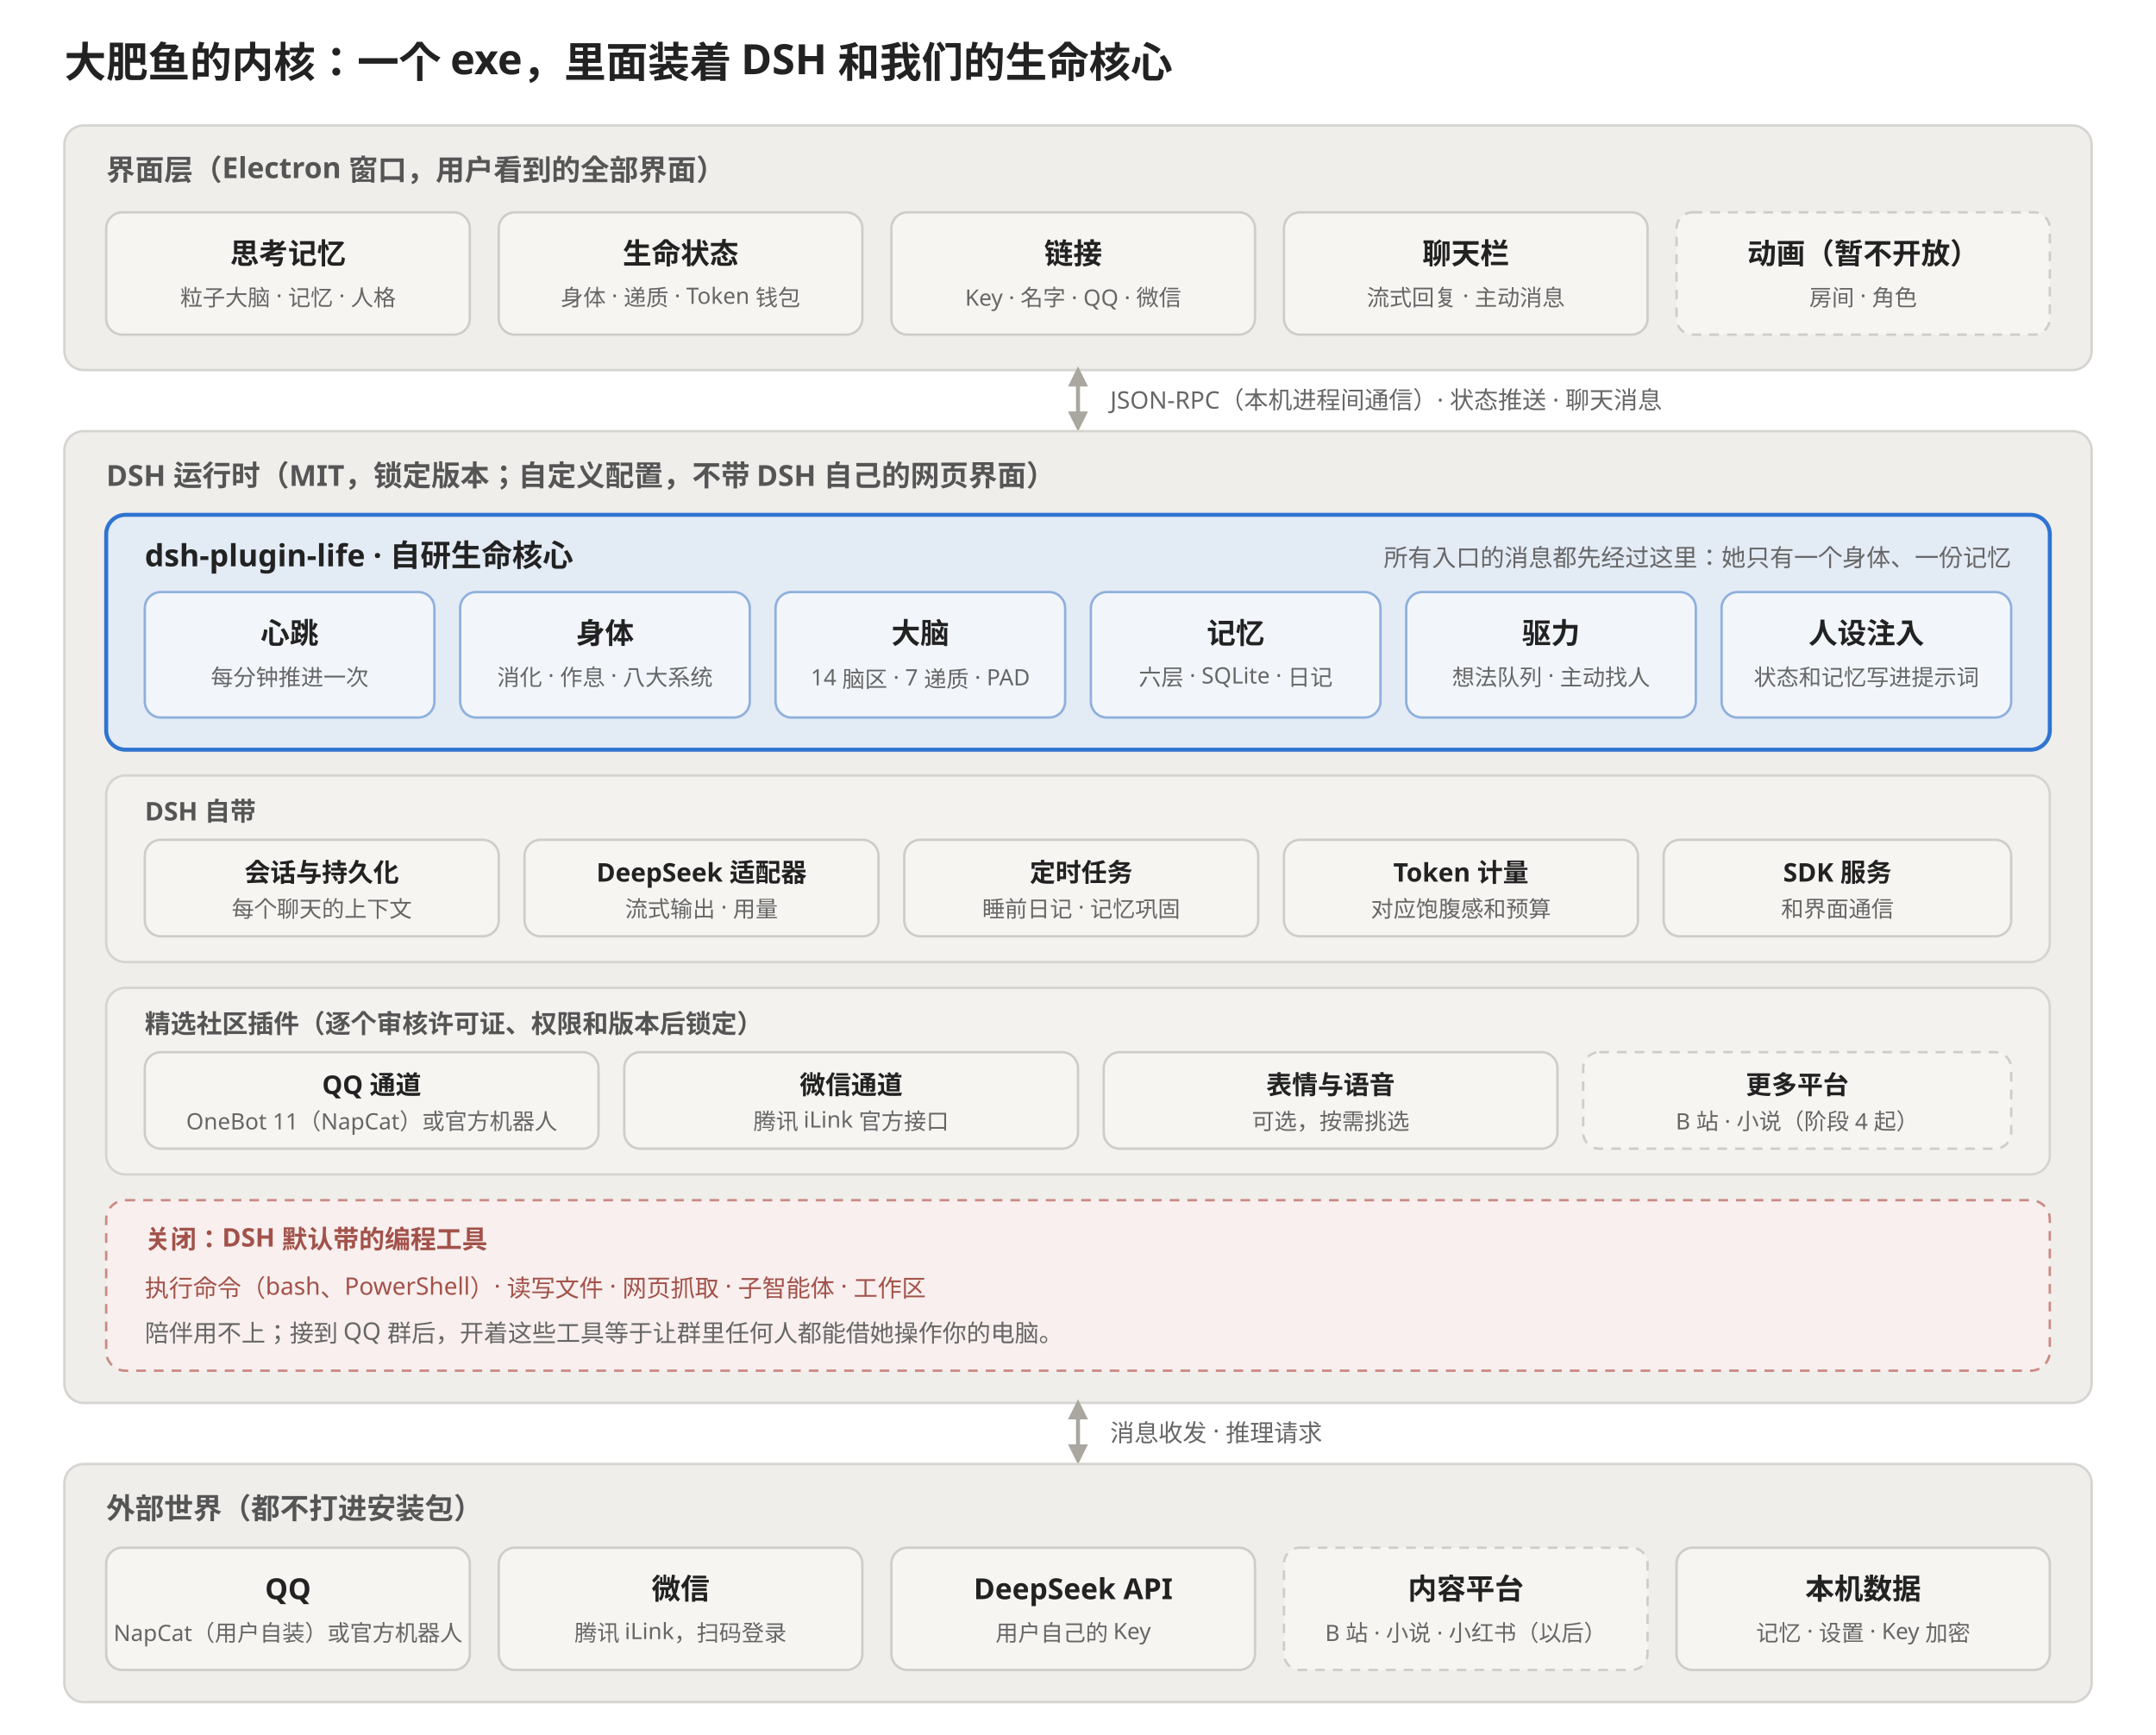
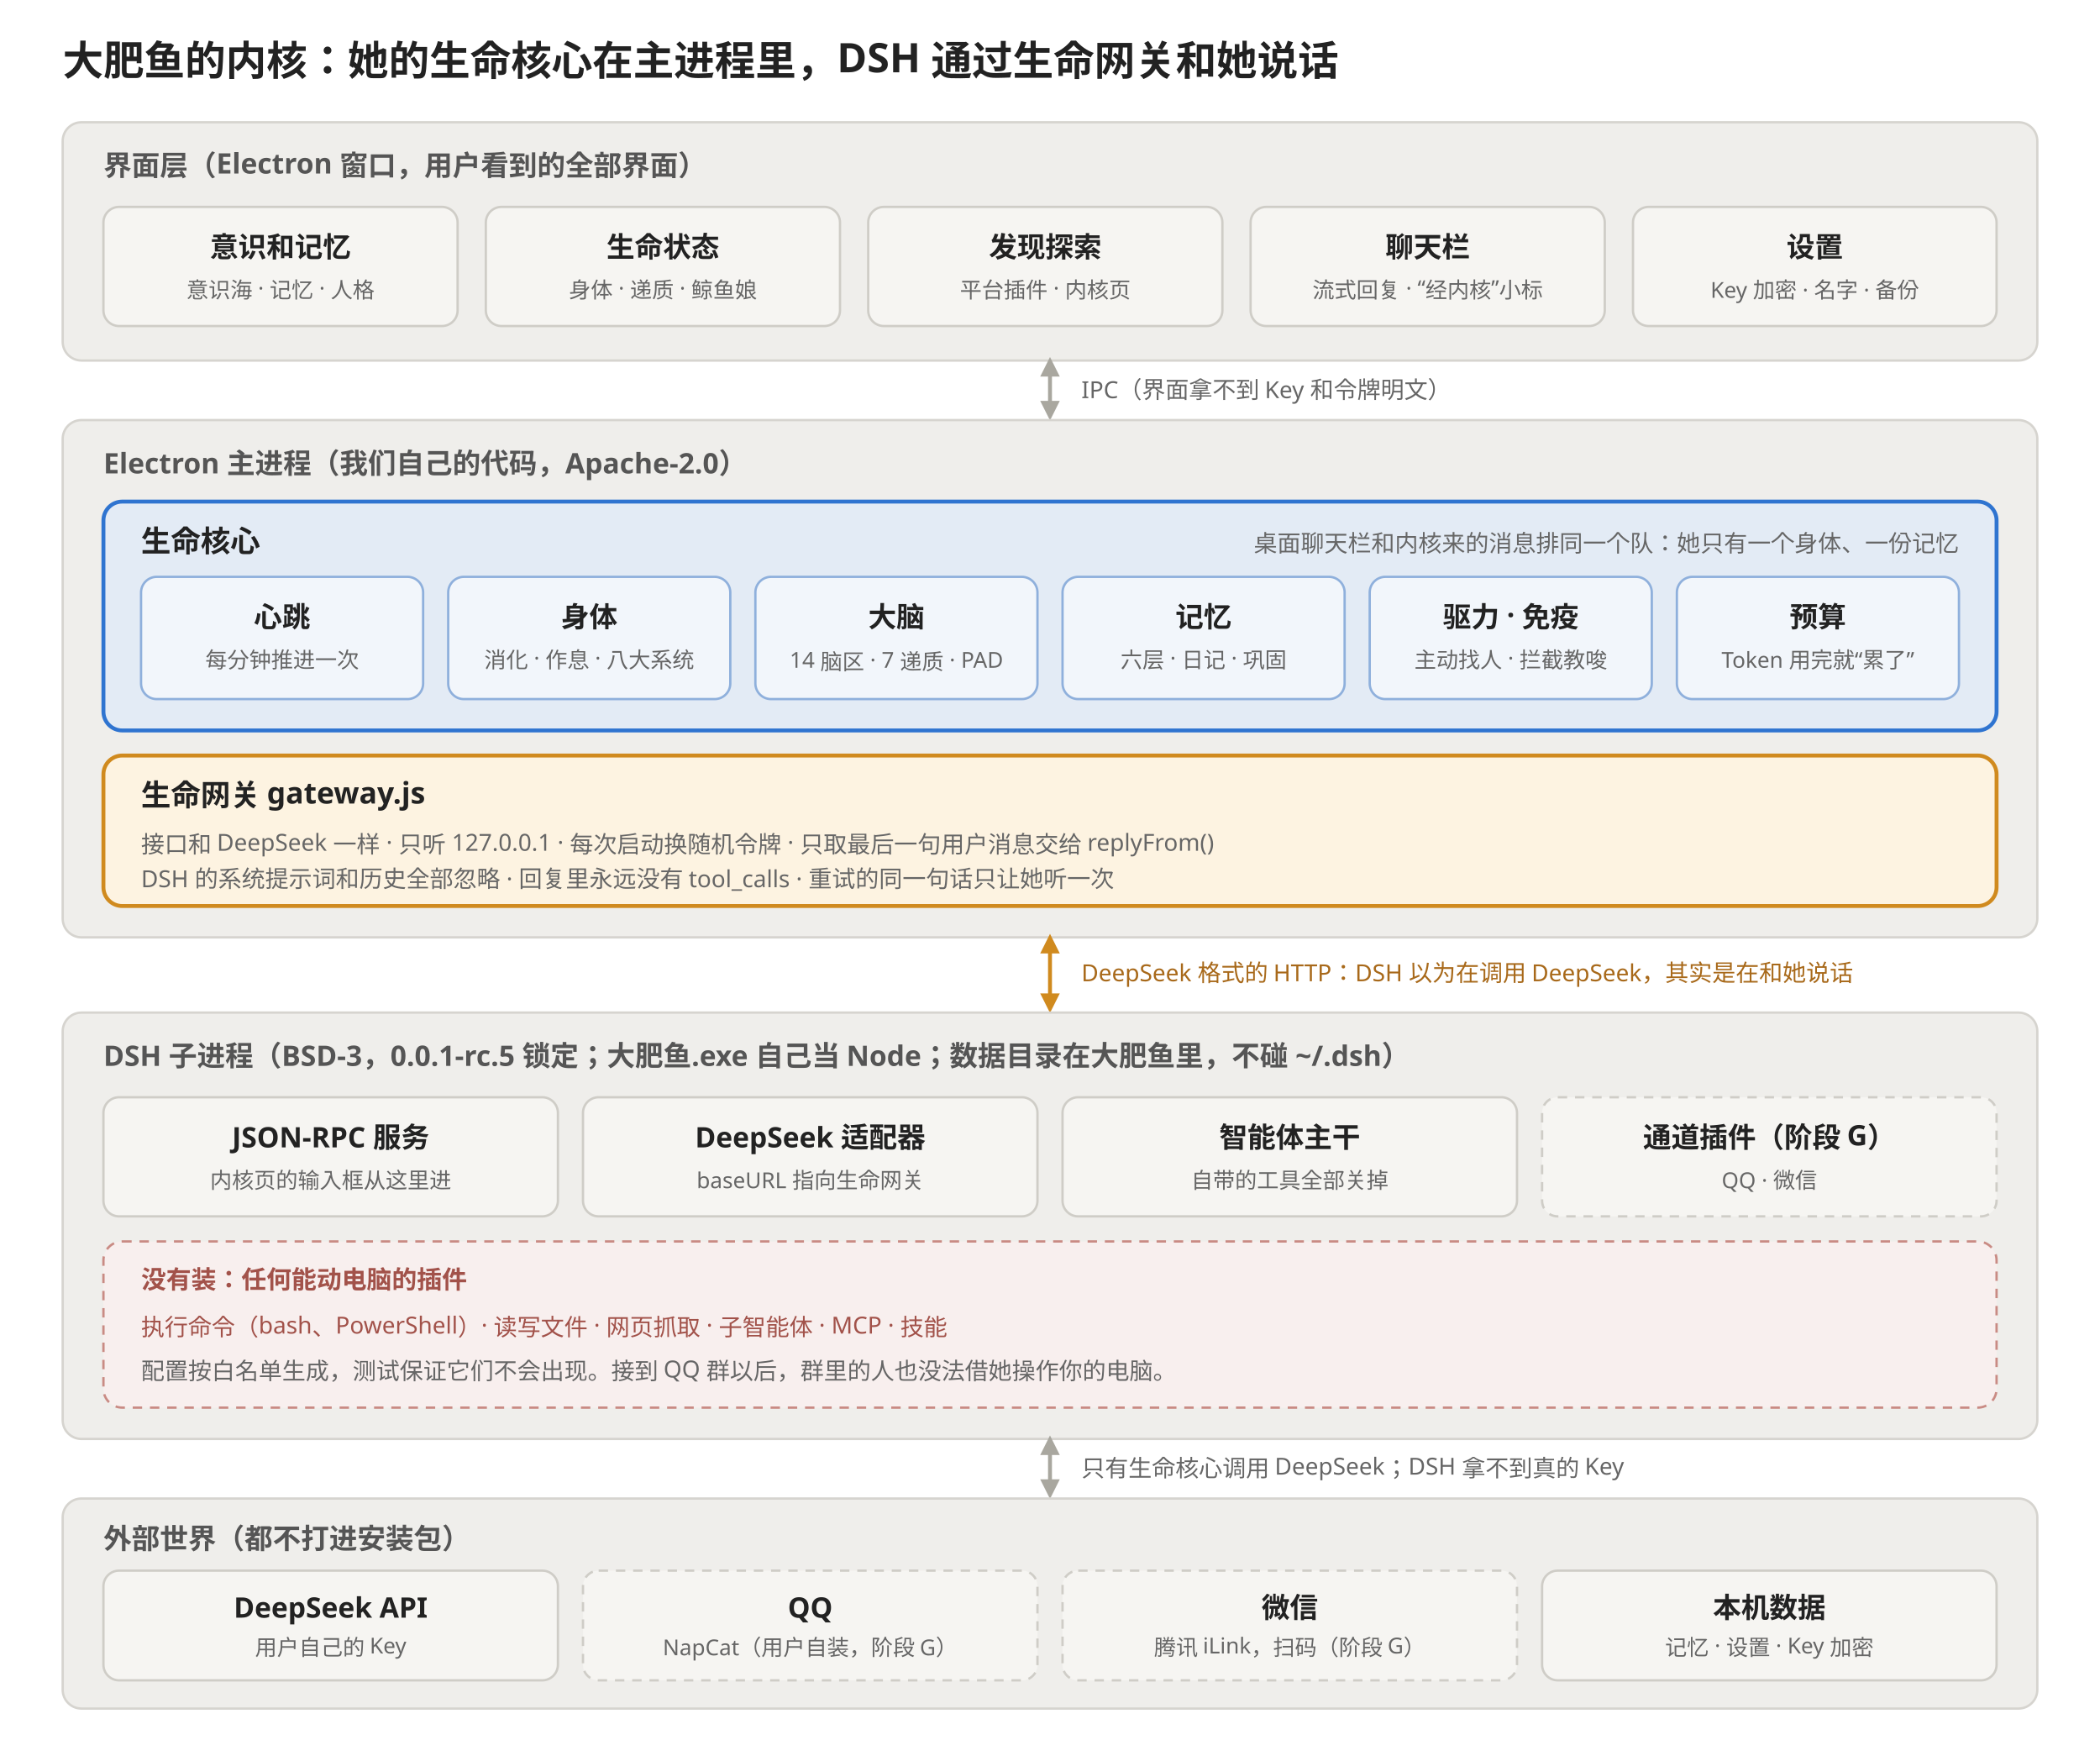
- <svg xmlns="http://www.w3.org/2000/svg" width="1340" height="1078" viewBox="0 0 1340 1078">
+ <svg xmlns="http://www.w3.org/2000/svg" width="1340" height="1110" viewBox="0 0 1340 1110">
  <style>
    text { font-family: 'Microsoft YaHei UI', 'PingFang SC', 'Noto Sans SC', sans-serif; fill: #222; }
    .title { font-size: 26px; font-weight: 700; }
    .layer { font-size: 18px; font-weight: 600; fill: #555; }
    .h { font-size: 18px; font-weight: 700; text-anchor: middle; }
    .s { font-size: 14px; fill: #666; text-anchor: middle; }
    .note { font-size: 15px; fill: #666; }
    .outer { fill: #efeeeb; stroke: #d6d4cf; stroke-width: 1.5; }
    .card { fill: #f6f5f2; stroke: #cfcdc7; stroke-width: 1.5; }
    .inner { fill: #f3f2ef; stroke: #d6d4cf; stroke-width: 1.5; }
    .hl { fill: #e3ebf5; stroke: #2f74d0; stroke-width: 2.5; }
    .hlcard { fill: #f2f6fb; stroke: #8fb0dc; stroke-width: 1.5; }
+     .gw { fill: #fdf3e1; stroke: #d08a1e; stroke-width: 2.5; }
    .off { fill: #f8efee; stroke: #c98b84; stroke-width: 1.5; stroke-dasharray: 6 5; }
    .offt { font-size: 15px; fill: #a2524a; }
    .dash { stroke-dasharray: 6 5; }
    .arrow { stroke: #a9a79f; stroke-width: 2.5; fill: none; }
+     .garrow { stroke: #d08a1e; stroke-width: 2.5; fill: none; }
  </style>
  <defs>
    <marker id="a" viewBox="0 0 10 10" refX="5" refY="5" markerWidth="5" markerHeight="5" orient="auto-start-reverse">
      <path d="M0 0 L10 5 L0 10 z" fill="#a9a79f" />
    </marker>
+     <marker id="g" viewBox="0 0 10 10" refX="5" refY="5" markerWidth="5" markerHeight="5" orient="auto-start-reverse">
+       <path d="M0 0 L10 5 L0 10 z" fill="#d08a1e" />
+     </marker>
  </defs>
-   <text class="title" x="40" y="48">大肥鱼的内核：一个 exe，里面装着 DSH 和我们的生命核心</text>
+   <text class="title" x="40" y="48">大肥鱼的内核：她的生命核心在主进程里，DSH 通过生命网关和她说话</text>
  <rect class="outer" x="40" y="78" width="1260" height="152" rx="12" />
  <text class="layer" x="66" y="112">界面层（Electron 窗口，用户看到的全部界面）</text>
  <g>
    <rect class="card" x="66" y="132" width="226" height="76" rx="10" />
-     <text class="h" x="179" y="164">思考记忆</text>
-     <text class="s" x="179" y="190">粒子大脑 · 记忆 · 人格</text>
+     <text class="h" x="179" y="164">意识和记忆</text>
+     <text class="s" x="179" y="190">意识海 · 记忆 · 人格</text>
    <rect class="card" x="310" y="132" width="226" height="76" rx="10" />
    <text class="h" x="423" y="164">生命状态</text>
-     <text class="s" x="423" y="190">身体 · 递质 · Token 钱包</text>
+     <text class="s" x="423" y="190">身体 · 递质 · 鲸鱼娘</text>
    <rect class="card" x="554" y="132" width="226" height="76" rx="10" />
-     <text class="h" x="667" y="164">链接</text>
-     <text class="s" x="667" y="190">Key · 名字 · QQ · 微信</text>
+     <text class="h" x="667" y="164">发现探索</text>
+     <text class="s" x="667" y="190">平台插件 · 内核页</text>
    <rect class="card" x="798" y="132" width="226" height="76" rx="10" />
    <text class="h" x="911" y="164">聊天栏</text>
-     <text class="s" x="911" y="190">流式回复 · 主动消息</text>
-     <rect class="card dash" x="1042" y="132" width="232" height="76" rx="10" />
-     <text class="h" x="1158" y="164" fill="#888">动画（暂不开放）</text>
-     <text class="s" x="1158" y="190">房间 · 角色</text>
+     <text class="s" x="911" y="190">流式回复 · “经内核”小标</text>
+     <rect class="card" x="1042" y="132" width="232" height="76" rx="10" />
+     <text class="h" x="1158" y="164">设置</text>
+     <text class="s" x="1158" y="190">Key 加密 · 名字 · 备份</text>
  </g>
  <line class="arrow" x1="670" y1="234" x2="670" y2="262" marker-start="url(#a)" marker-end="url(#a)" />
-   <text class="note" x="690" y="254">JSON-RPC（本机进程间通信）· 状态推送 · 聊天消息</text>
-   <rect class="outer" x="40" y="268" width="1260" height="604" rx="12" />
-   <text class="layer" x="66" y="302">DSH 运行时（MIT，锁定版本；自定义配置，不带 DSH 自己的网页界面）</text>
+   <text class="note" x="690" y="254">IPC（界面拿不到 Key 和令牌明文）</text>
+   <rect class="outer" x="40" y="268" width="1260" height="330" rx="12" />
+   <text class="layer" x="66" y="302">Electron 主进程（我们自己的代码，Apache-2.0）</text>
  <rect class="hl" x="66" y="320" width="1208" height="146" rx="12" />
-   <text x="90" y="352" style="font-size:19px;font-weight:700">dsh-plugin-life · 自研生命核心</text>
-   <text class="note" x="1250" y="352" text-anchor="end">所有入口的消息都先经过这里：她只有一个身体、一份记忆</text>
+   <text x="90" y="352" style="font-size:19px;font-weight:700">生命核心</text>
+   <text class="note" x="1250" y="352" text-anchor="end">桌面聊天栏和内核来的消息排同一个队：她只有一个身体、一份记忆</text>
  <g>
    <rect class="hlcard" x="90" y="368" width="180" height="78" rx="10" />
    <text class="h" x="180" y="400">心跳</text>
    <text class="s" x="180" y="426">每分钟推进一次</text>
    <rect class="hlcard" x="286" y="368" width="180" height="78" rx="10" />
    <text class="h" x="376" y="400">身体</text>
    <text class="s" x="376" y="426">消化 · 作息 · 八大系统</text>
    <rect class="hlcard" x="482" y="368" width="180" height="78" rx="10" />
    <text class="h" x="572" y="400">大脑</text>
    <text class="s" x="572" y="426">14 脑区 · 7 递质 · PAD</text>
    <rect class="hlcard" x="678" y="368" width="180" height="78" rx="10" />
    <text class="h" x="768" y="400">记忆</text>
-     <text class="s" x="768" y="426">六层 · SQLite · 日记</text>
+     <text class="s" x="768" y="426">六层 · 日记 · 巩固</text>
    <rect class="hlcard" x="874" y="368" width="180" height="78" rx="10" />
-     <text class="h" x="964" y="400">驱力</text>
-     <text class="s" x="964" y="426">想法队列 · 主动找人</text>
+     <text class="h" x="964" y="400">驱力 · 免疫</text>
+     <text class="s" x="964" y="426">主动找人 · 拦截教唆</text>
    <rect class="hlcard" x="1070" y="368" width="180" height="78" rx="10" />
-     <text class="h" x="1160" y="400">人设注入</text>
-     <text class="s" x="1160" y="426">状态和记忆写进提示词</text>
+     <text class="h" x="1160" y="400">预算</text>
+     <text class="s" x="1160" y="426">Token 用完就“累了”</text>
  </g>
-   <rect class="inner" x="66" y="482" width="1208" height="116" rx="12" />
-   <text class="layer" x="90" y="510" style="font-size:16px">DSH 自带</text>
+   <rect class="gw" x="66" y="482" width="1208" height="96" rx="12" />
+   <text x="90" y="514" style="font-size:19px;font-weight:700">生命网关 gateway.js</text>
+   <text class="note" x="90" y="544">接口和 DeepSeek 一样 · 只听 127.0.0.1 · 每次启动换随机令牌 · 只取最后一句用户消息交给 replyFrom()</text>
+   <text class="note" x="90" y="566">DSH 的系统提示词和历史全部忽略 · 回复里永远没有 tool_calls · 重试的同一句话只让她听一次</text>
+   <line class="garrow" x1="670" y1="602" x2="670" y2="640" marker-start="url(#g)" marker-end="url(#g)" />
+   <text class="note" x="690" y="626" style="fill:#a8691a">DeepSeek 格式的 HTTP：DSH 以为在调用 DeepSeek，其实是在和她说话</text>
+   <rect class="outer" x="40" y="646" width="1260" height="272" rx="12" />
+   <text class="layer" x="66" y="680">DSH 子进程（BSD-3，0.0.1-rc.5 锁定；大肥鱼.exe 自己当 Node；数据目录在大肥鱼里，不碰 ~/.dsh）</text>
  <g>
-     <rect class="card" x="90" y="522" width="220" height="60" rx="10" />
-     <text class="h" x="200" y="548" style="font-size:16px">会话与持久化</text>
-     <text class="s" x="200" y="570">每个聊天的上下文</text>
-     <rect class="card" x="326" y="522" width="220" height="60" rx="10" />
-     <text class="h" x="436" y="548" style="font-size:16px">DeepSeek 适配器</text>
-     <text class="s" x="436" y="570">流式输出 · 用量</text>
-     <rect class="card" x="562" y="522" width="220" height="60" rx="10" />
-     <text class="h" x="672" y="548" style="font-size:16px">定时任务</text>
-     <text class="s" x="672" y="570">睡前日记 · 记忆巩固</text>
-     <rect class="card" x="798" y="522" width="220" height="60" rx="10" />
-     <text class="h" x="908" y="548" style="font-size:16px">Token 计量</text>
-     <text class="s" x="908" y="570">对应饱腹感和预算</text>
-     <rect class="card" x="1034" y="522" width="216" height="60" rx="10" />
-     <text class="h" x="1142" y="548" style="font-size:16px">SDK 服务</text>
-     <text class="s" x="1142" y="570">和界面通信</text>
+     <rect class="card" x="66" y="700" width="290" height="76" rx="10" />
+     <text class="h" x="211" y="732">JSON-RPC 服务</text>
+     <text class="s" x="211" y="758">内核页的输入框从这里进</text>
+     <rect class="card" x="372" y="700" width="290" height="76" rx="10" />
+     <text class="h" x="517" y="732">DeepSeek 适配器</text>
+     <text class="s" x="517" y="758">baseURL 指向生命网关</text>
+     <rect class="card" x="678" y="700" width="290" height="76" rx="10" />
+     <text class="h" x="823" y="732">智能体主干</text>
+     <text class="s" x="823" y="758">自带的工具全部关掉</text>
+     <rect class="card dash" x="984" y="700" width="290" height="76" rx="10" />
+     <text class="h" x="1129" y="732" fill="#888">通道插件（阶段 G）</text>
+     <text class="s" x="1129" y="758">QQ · 微信</text>
  </g>
-   <rect class="inner" x="66" y="614" width="1208" height="116" rx="12" />
-   <text class="layer" x="90" y="642" style="font-size:16px">精选社区插件（逐个审核许可证、权限和版本后锁定）</text>
+   <rect class="off" x="66" y="792" width="1208" height="106" rx="12" />
+   <text x="90" y="822" style="font-size:16px;font-weight:600;fill:#a2524a">没有装：任何能动电脑的插件</text>
+   <text class="offt" x="90" y="852">执行命令（bash、PowerShell）· 读写文件 · 网页抓取 · 子智能体 · MCP · 技能</text>
+   <text class="note" x="90" y="880">配置按白名单生成，测试保证它们不会出现。接到 QQ 群以后，群里的人也没法借她操作你的电脑。</text>
+   <line class="arrow" x1="670" y1="922" x2="670" y2="950" marker-start="url(#a)" marker-end="url(#a)" />
+   <text class="note" x="690" y="942">只有生命核心调用 DeepSeek；DSH 拿不到真的 Key</text>
+   <rect class="outer" x="40" y="956" width="1260" height="134" rx="12" />
+   <text class="layer" x="66" y="988">外部世界（都不打进安装包）</text>
  <g>
-     <rect class="card" x="90" y="654" width="282" height="60" rx="10" />
-     <text class="h" x="231" y="680" style="font-size:16px">QQ 通道</text>
-     <text class="s" x="231" y="702">OneBot 11（NapCat）或官方机器人</text>
-     <rect class="card" x="388" y="654" width="282" height="60" rx="10" />
-     <text class="h" x="529" y="680" style="font-size:16px">微信通道</text>
-     <text class="s" x="529" y="702">腾讯 iLink 官方接口</text>
-     <rect class="card" x="686" y="654" width="282" height="60" rx="10" />
-     <text class="h" x="827" y="680" style="font-size:16px">表情与语音</text>
-     <text class="s" x="827" y="702">可选，按需挑选</text>
-     <rect class="card dash" x="984" y="654" width="266" height="60" rx="10" />
-     <text class="h" x="1117" y="680" style="font-size:16px" fill="#888">更多平台</text>
-     <text class="s" x="1117" y="702">B 站 · 小说（阶段 4 起）</text>
-   </g>
-   <rect class="off" x="66" y="746" width="1208" height="106" rx="12" />
-   <text x="90" y="776" style="font-size:16px;font-weight:600;fill:#a2524a">关闭：DSH 默认带的编程工具</text>
-   <text class="offt" x="90" y="806">执行命令（bash、PowerShell）· 读写文件 · 网页抓取 · 子智能体 · 工作区</text>
-   <text class="note" x="90" y="834">陪伴用不上；接到 QQ 群后，开着这些工具等于让群里任何人都能借她操作你的电脑。</text>
-   <line class="arrow" x1="670" y1="876" x2="670" y2="904" marker-start="url(#a)" marker-end="url(#a)" />
-   <text class="note" x="690" y="896">消息收发 · 推理请求</text>
-   <rect class="outer" x="40" y="910" width="1260" height="148" rx="12" />
-   <text class="layer" x="66" y="944">外部世界（都不打进安装包）</text>
-   <g>
-     <rect class="card" x="66" y="962" width="226" height="76" rx="10" />
-     <text class="h" x="179" y="994">QQ</text>
-     <text class="s" x="179" y="1020">NapCat（用户自装）或官方机器人</text>
-     <rect class="card" x="310" y="962" width="226" height="76" rx="10" />
-     <text class="h" x="423" y="994">微信</text>
-     <text class="s" x="423" y="1020">腾讯 iLink，扫码登录</text>
-     <rect class="card" x="554" y="962" width="226" height="76" rx="10" />
-     <text class="h" x="667" y="994">DeepSeek API</text>
-     <text class="s" x="667" y="1020">用户自己的 Key</text>
-     <rect class="card dash" x="798" y="962" width="226" height="76" rx="10" />
-     <text class="h" x="911" y="994" fill="#888">内容平台</text>
-     <text class="s" x="911" y="1020">B 站 · 小说 · 小红书（以后）</text>
-     <rect class="card" x="1042" y="962" width="232" height="76" rx="10" />
-     <text class="h" x="1158" y="994">本机数据</text>
-     <text class="s" x="1158" y="1020">记忆 · 设置 · Key 加密</text>
+     <rect class="card" x="66" y="1002" width="290" height="70" rx="10" />
+     <text class="h" x="211" y="1032">DeepSeek API</text>
+     <text class="s" x="211" y="1056">用户自己的 Key</text>
+     <rect class="card dash" x="372" y="1002" width="290" height="70" rx="10" />
+     <text class="h" x="517" y="1032" fill="#888">QQ</text>
+     <text class="s" x="517" y="1056">NapCat（用户自装，阶段 G）</text>
+     <rect class="card dash" x="678" y="1002" width="290" height="70" rx="10" />
+     <text class="h" x="823" y="1032" fill="#888">微信</text>
+     <text class="s" x="823" y="1056">腾讯 iLink，扫码（阶段 G）</text>
+     <rect class="card" x="984" y="1002" width="290" height="70" rx="10" />
+     <text class="h" x="1129" y="1032">本机数据</text>
+     <text class="s" x="1129" y="1056">记忆 · 设置 · Key 加密</text>
  </g>
</svg>
